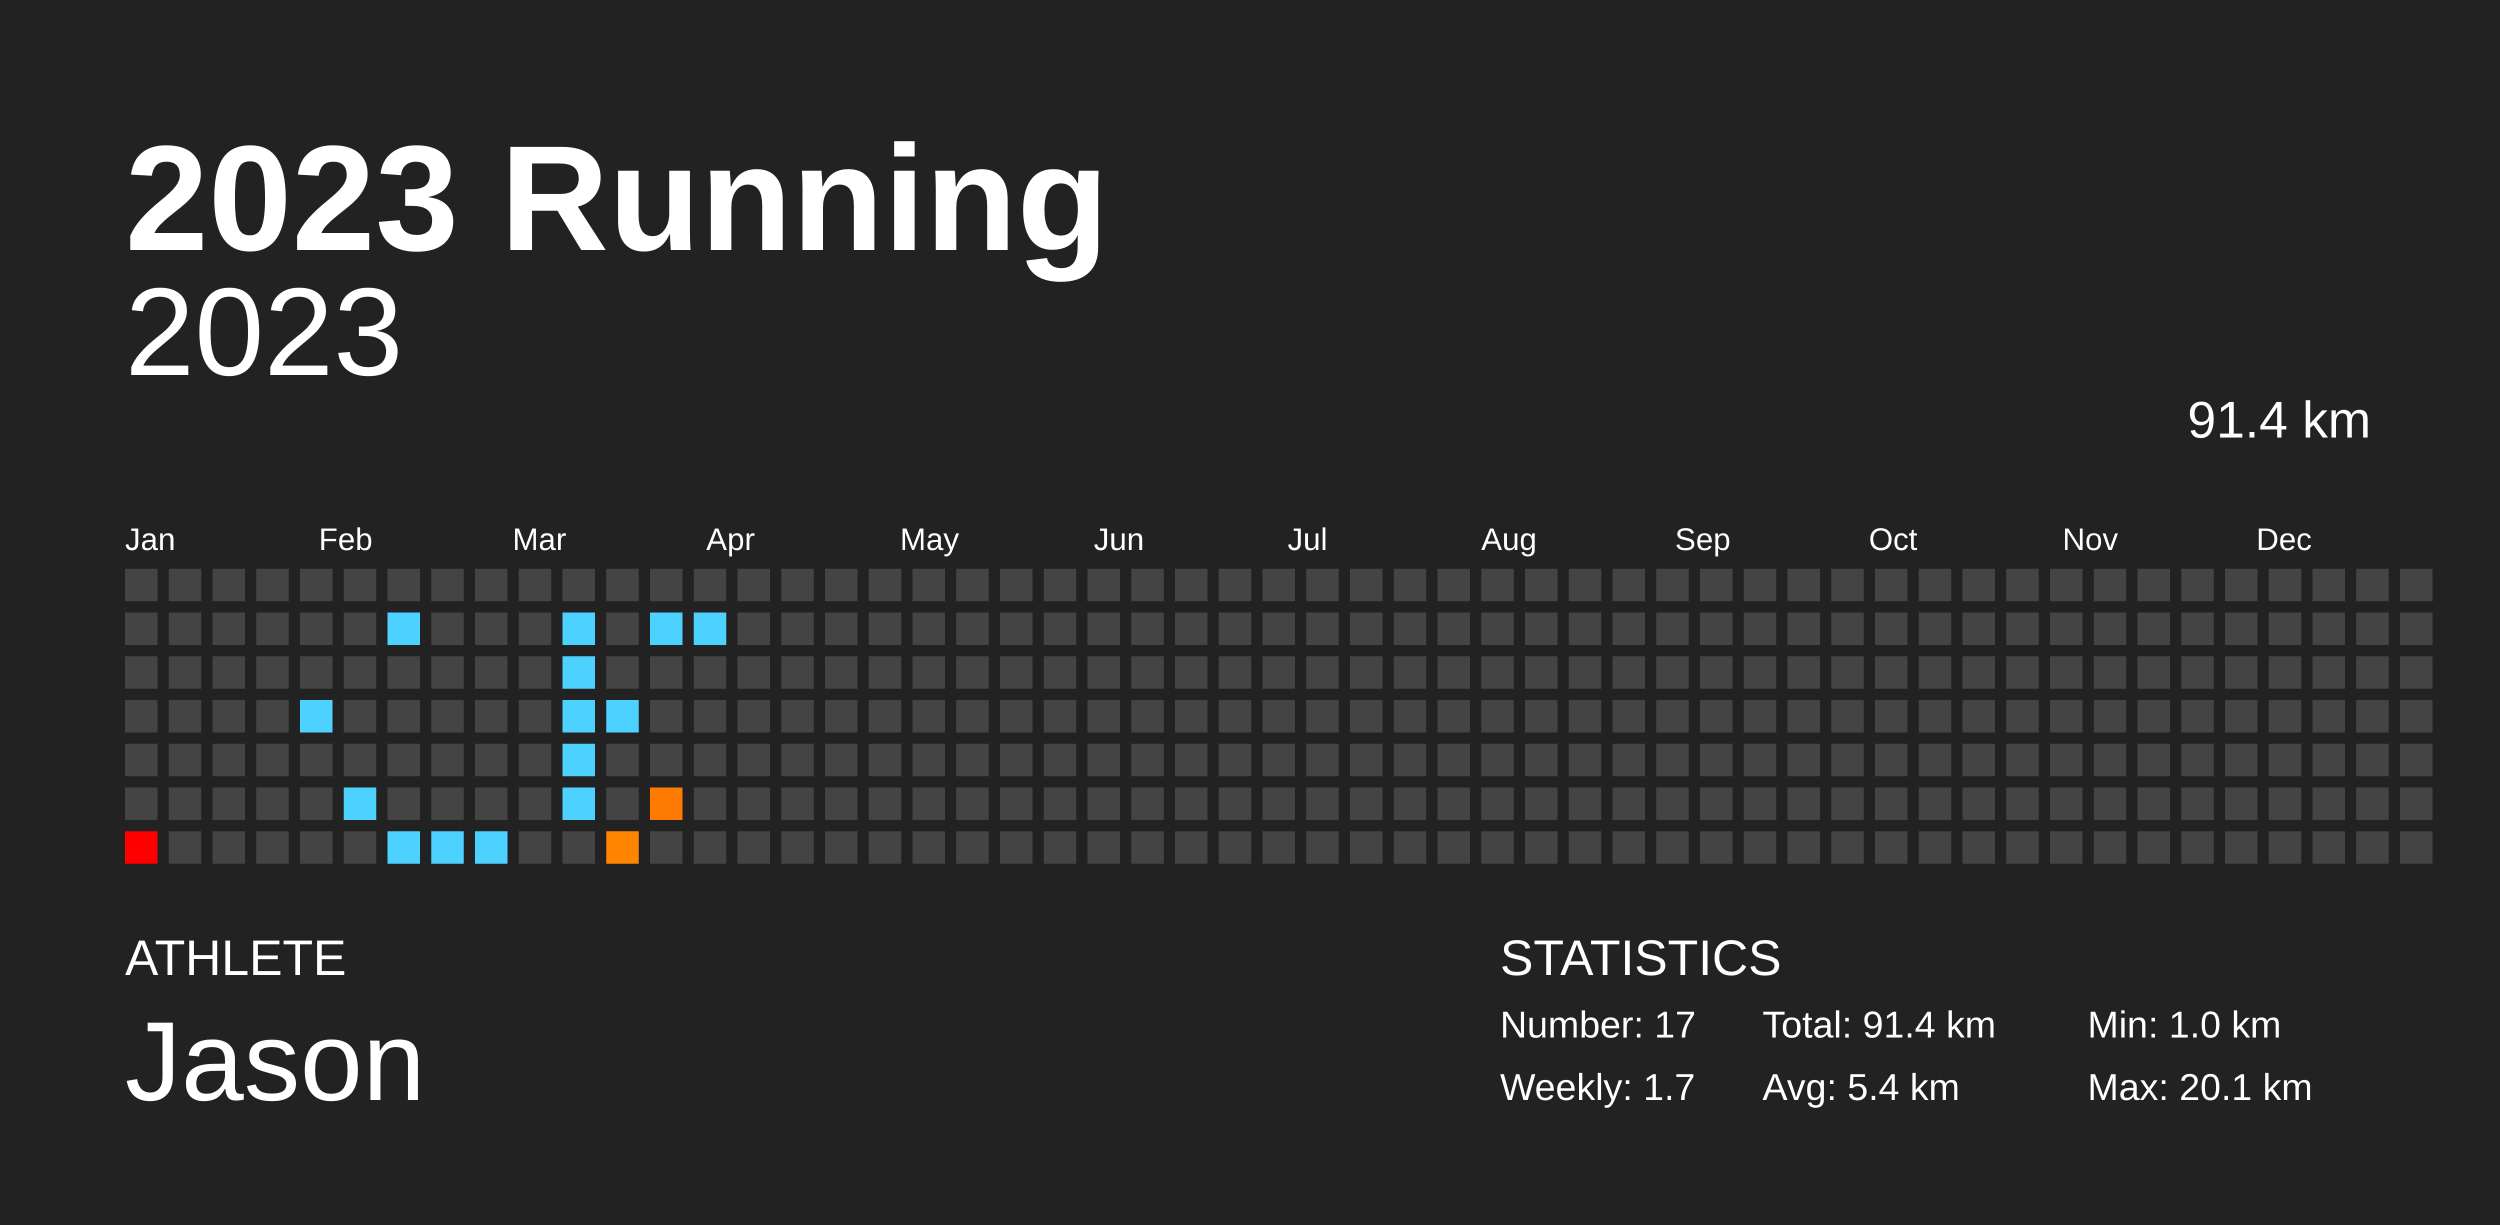
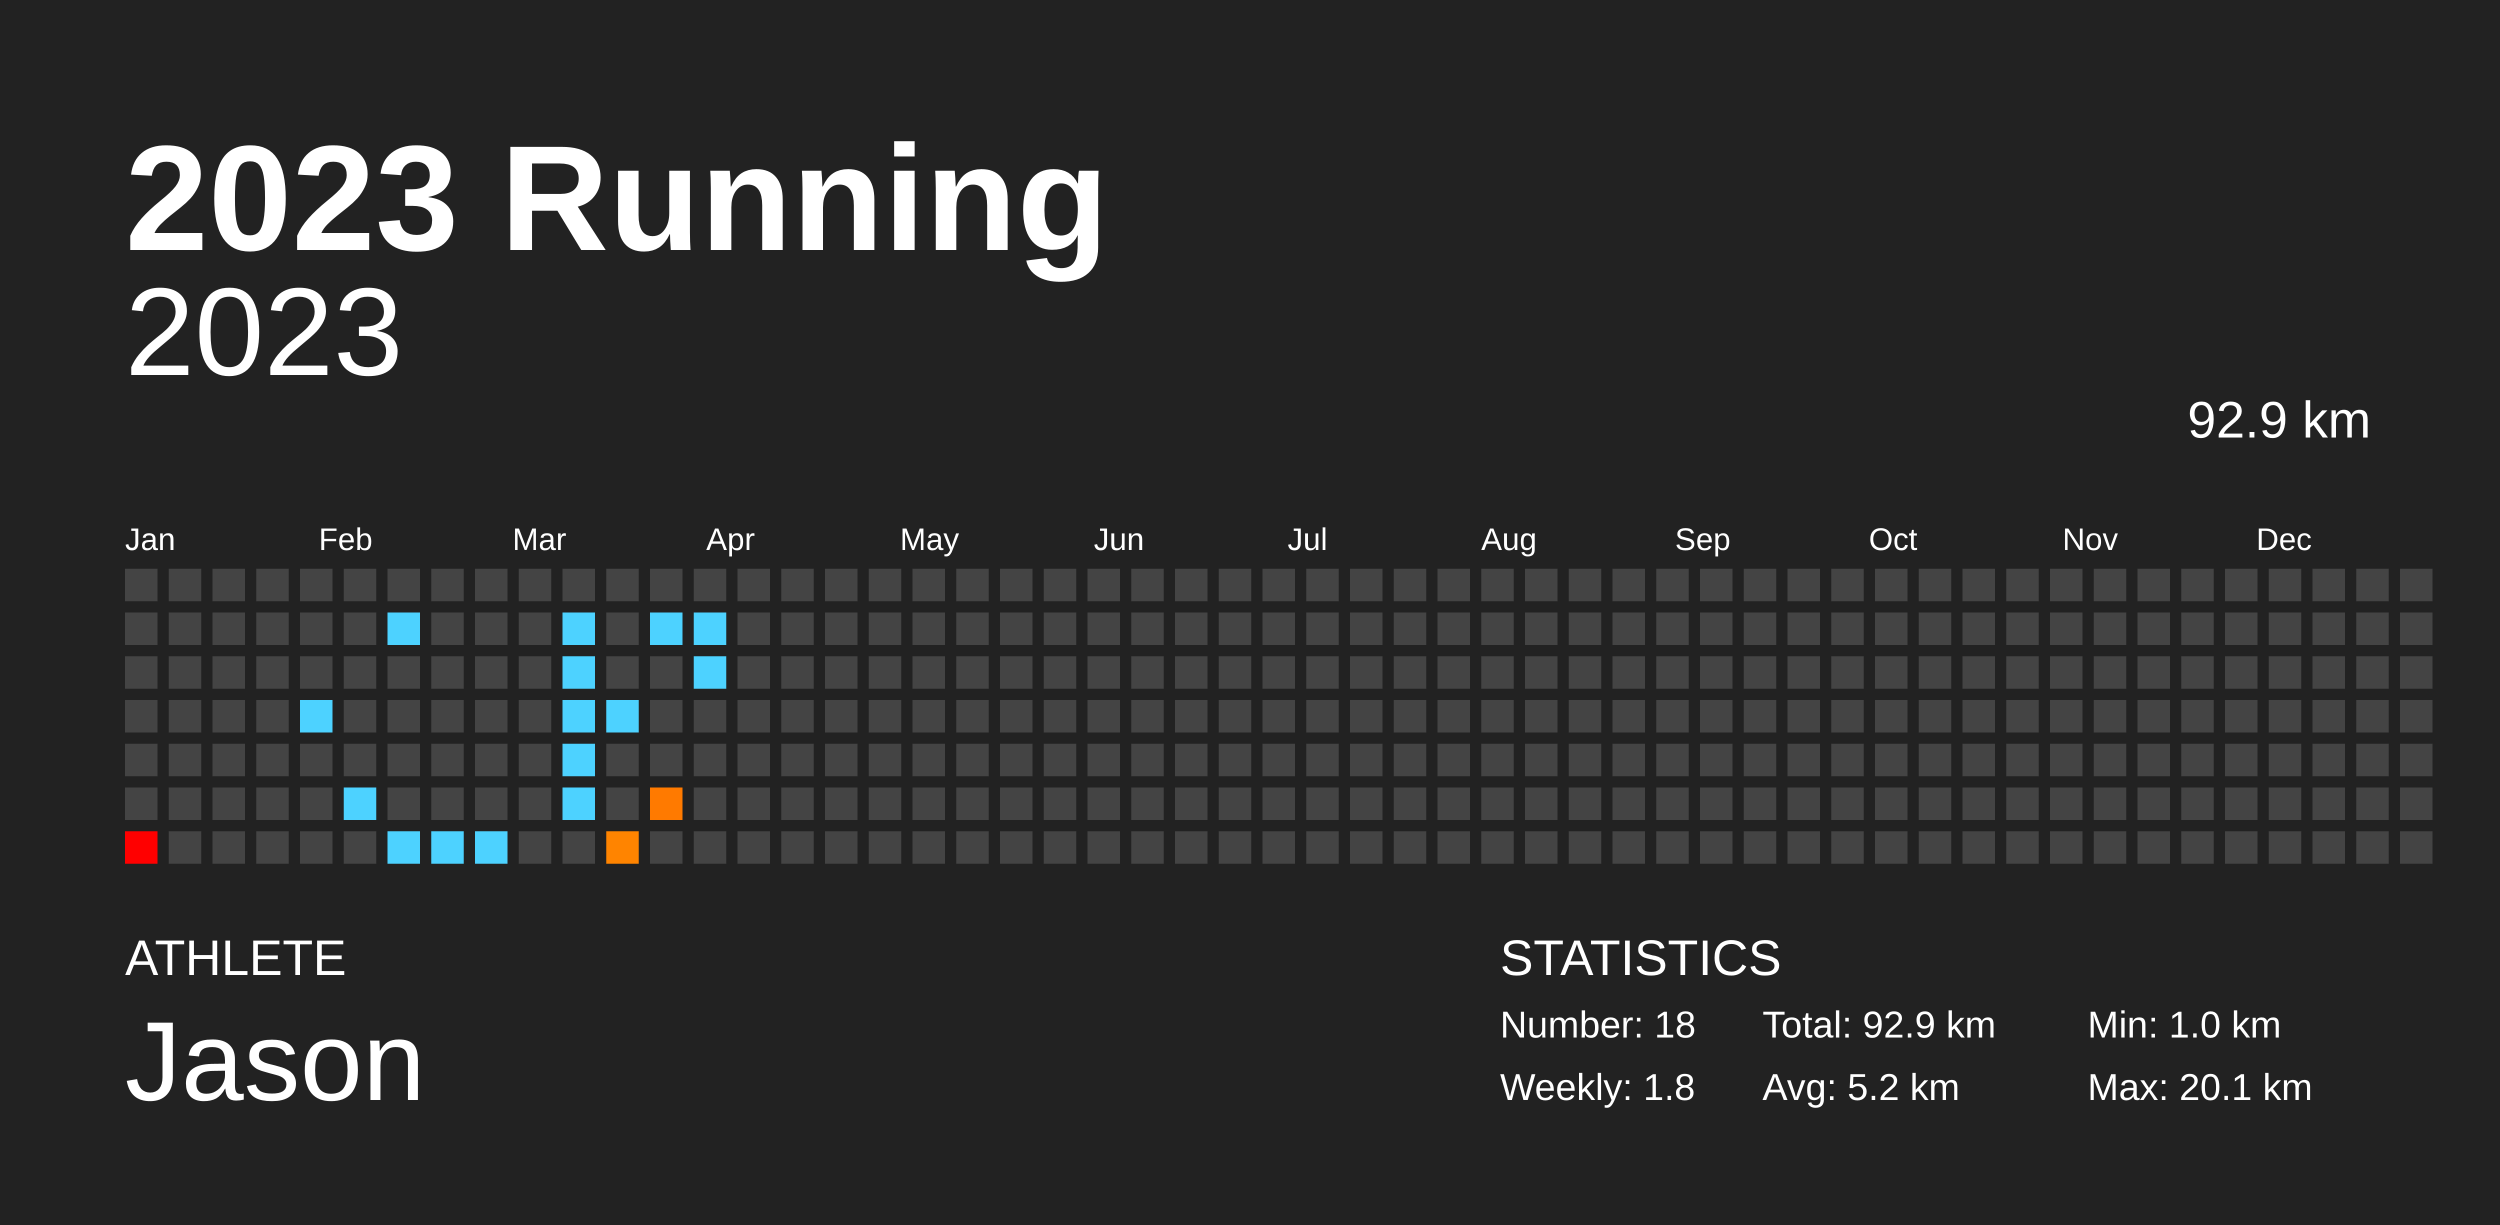
<svg xmlns="http://www.w3.org/2000/svg" baseProfile="full" height="98mm" version="1.1" viewBox="0,0,200,98" width="200mm">
  <defs />
  <rect fill="#222222" height="98" width="200" x="0" y="0" />
  <text fill="#FFFFFF" style="font-size:12px; font-family:Arial; font-weight:bold;" x="10" y="20">2023 Running</text>
  <text fill="#FFFFFF" style="font-size:4px; font-family:Arial" x="10" y="78">ATHLETE</text>
  <text fill="#FFFFFF" style="font-size:9px; font-family:Arial" x="10" y="88">Jason</text>
  <text fill="#FFFFFF" style="font-size:4px; font-family:Arial" x="120" y="78">STATISTICS</text>
-   <text fill="#FFFFFF" style="font-size:3px; font-family:Arial" x="120" y="83">Number: 17</text>
-   <text fill="#FFFFFF" style="font-size:3px; font-family:Arial" x="120" y="88">Weekly: 1.7</text>
-   <text fill="#FFFFFF" style="font-size:3px; font-family:Arial" x="141" y="83">Total: 91.4 km</text>
-   <text fill="#FFFFFF" style="font-size:3px; font-family:Arial" x="141" y="88">Avg: 5.4 km</text>
+   <text fill="#FFFFFF" style="font-size:3px; font-family:Arial" x="120" y="83">Number: 18</text>
+   <text fill="#FFFFFF" style="font-size:3px; font-family:Arial" x="120" y="88">Weekly: 1.8</text>
+   <text fill="#FFFFFF" style="font-size:3px; font-family:Arial" x="141" y="83">Total: 92.9 km</text>
+   <text fill="#FFFFFF" style="font-size:3px; font-family:Arial" x="141" y="88">Avg: 5.2 km</text>
  <text fill="#FFFFFF" style="font-size:3px; font-family:Arial" x="167" y="83">Min: 1.0 km</text>
  <text fill="#FFFFFF" style="font-size:3px; font-family:Arial" x="167" y="88">Max: 20.1 km</text>
  <text alignment-baseline="hanging" fill="#FFFFFF" style="font-size:10.0px; font-family:Arial;" x="10" y="30">2023</text>
-   <text alignment-baseline="hanging" fill="#FFFFFF" style="font-size:4.125px; font-family:Arial;" x="175" y="35">91.4 km</text>
+   <text alignment-baseline="hanging" fill="#FFFFFF" style="font-size:4.125px; font-family:Arial;" x="175" y="35">92.9 km</text>
  <text fill="#FFFFFF" style="font-size:2.5px; font-family:Arial" x="10.0" y="44">Jan</text>
  <text fill="#FFFFFF" style="font-size:2.5px; font-family:Arial" x="25.5" y="44">Feb</text>
  <text fill="#FFFFFF" style="font-size:2.5px; font-family:Arial" x="41.0" y="44">Mar</text>
  <text fill="#FFFFFF" style="font-size:2.5px; font-family:Arial" x="56.5" y="44">Apr</text>
  <text fill="#FFFFFF" style="font-size:2.5px; font-family:Arial" x="72.0" y="44">May</text>
  <text fill="#FFFFFF" style="font-size:2.5px; font-family:Arial" x="87.5" y="44">Jun</text>
  <text fill="#FFFFFF" style="font-size:2.5px; font-family:Arial" x="103.0" y="44">Jul</text>
  <text fill="#FFFFFF" style="font-size:2.5px; font-family:Arial" x="118.5" y="44">Aug</text>
  <text fill="#FFFFFF" style="font-size:2.5px; font-family:Arial" x="134.0" y="44">Sep</text>
  <text fill="#FFFFFF" style="font-size:2.5px; font-family:Arial" x="149.5" y="44">Oct</text>
  <text fill="#FFFFFF" style="font-size:2.5px; font-family:Arial" x="165.0" y="44">Nov</text>
  <text fill="#FFFFFF" style="font-size:2.5px; font-family:Arial" x="180.5" y="44">Dec</text>
  <rect fill="#444444" height="2.6" width="2.6" x="10.0" y="45.5" />
  <rect fill="#444444" height="2.6" width="2.6" x="10.0" y="49.0" />
  <rect fill="#444444" height="2.6" width="2.6" x="10.0" y="52.5" />
  <rect fill="#444444" height="2.6" width="2.6" x="10.0" y="56.0" />
  <rect fill="#444444" height="2.6" width="2.6" x="10.0" y="59.5" />
  <rect fill="#444444" height="2.6" width="2.6" x="10.0" y="63.0" />
  <rect fill="red" height="2.6" width="2.6" x="10.0" y="66.5" />
  <rect fill="#444444" height="2.6" width="2.6" x="13.5" y="45.5" />
  <rect fill="#444444" height="2.6" width="2.6" x="13.5" y="49.0" />
  <rect fill="#444444" height="2.6" width="2.6" x="13.5" y="52.5" />
  <rect fill="#444444" height="2.6" width="2.6" x="13.5" y="56.0" />
  <rect fill="#444444" height="2.6" width="2.6" x="13.5" y="59.5" />
  <rect fill="#444444" height="2.6" width="2.6" x="13.5" y="63.0" />
  <rect fill="#444444" height="2.6" width="2.6" x="13.5" y="66.5" />
  <rect fill="#444444" height="2.6" width="2.6" x="17.0" y="45.5" />
  <rect fill="#444444" height="2.6" width="2.6" x="17.0" y="49.0" />
  <rect fill="#444444" height="2.6" width="2.6" x="17.0" y="52.5" />
  <rect fill="#444444" height="2.6" width="2.6" x="17.0" y="56.0" />
  <rect fill="#444444" height="2.6" width="2.6" x="17.0" y="59.5" />
  <rect fill="#444444" height="2.6" width="2.6" x="17.0" y="63.0" />
  <rect fill="#444444" height="2.6" width="2.6" x="17.0" y="66.5" />
  <rect fill="#444444" height="2.6" width="2.6" x="20.5" y="45.5" />
  <rect fill="#444444" height="2.6" width="2.6" x="20.5" y="49.0" />
  <rect fill="#444444" height="2.6" width="2.6" x="20.5" y="52.5" />
  <rect fill="#444444" height="2.6" width="2.6" x="20.5" y="56.0" />
  <rect fill="#444444" height="2.6" width="2.6" x="20.5" y="59.5" />
  <rect fill="#444444" height="2.6" width="2.6" x="20.5" y="63.0" />
  <rect fill="#444444" height="2.6" width="2.6" x="20.5" y="66.5" />
  <rect fill="#444444" height="2.6" width="2.6" x="24.0" y="45.5" />
  <rect fill="#444444" height="2.6" width="2.6" x="24.0" y="49.0" />
  <rect fill="#444444" height="2.6" width="2.6" x="24.0" y="52.5" />
  <rect fill="#4dd2ff" height="2.6" width="2.6" x="24.0" y="56.0" />
  <rect fill="#444444" height="2.6" width="2.6" x="24.0" y="59.5" />
  <rect fill="#444444" height="2.6" width="2.6" x="24.0" y="63.0" />
  <rect fill="#444444" height="2.6" width="2.6" x="24.0" y="66.5" />
  <rect fill="#444444" height="2.6" width="2.6" x="27.5" y="45.5" />
  <rect fill="#444444" height="2.6" width="2.6" x="27.5" y="49.0" />
  <rect fill="#444444" height="2.6" width="2.6" x="27.5" y="52.5" />
  <rect fill="#444444" height="2.6" width="2.6" x="27.5" y="56.0" />
  <rect fill="#444444" height="2.6" width="2.6" x="27.5" y="59.5" />
  <rect fill="#4dd2ff" height="2.6" width="2.6" x="27.5" y="63.0" />
  <rect fill="#444444" height="2.6" width="2.6" x="27.5" y="66.5" />
  <rect fill="#444444" height="2.6" width="2.6" x="31.0" y="45.5" />
  <rect fill="#4dd2ff" height="2.6" width="2.6" x="31.0" y="49.0" />
  <rect fill="#444444" height="2.6" width="2.6" x="31.0" y="52.5" />
  <rect fill="#444444" height="2.6" width="2.6" x="31.0" y="56.0" />
  <rect fill="#444444" height="2.6" width="2.6" x="31.0" y="59.5" />
  <rect fill="#444444" height="2.6" width="2.6" x="31.0" y="63.0" />
  <rect fill="#4dd2ff" height="2.6" width="2.6" x="31.0" y="66.5" />
  <rect fill="#444444" height="2.6" width="2.6" x="34.5" y="45.5" />
  <rect fill="#444444" height="2.6" width="2.6" x="34.5" y="49.0" />
  <rect fill="#444444" height="2.6" width="2.6" x="34.5" y="52.5" />
  <rect fill="#444444" height="2.6" width="2.6" x="34.5" y="56.0" />
  <rect fill="#444444" height="2.6" width="2.6" x="34.5" y="59.5" />
  <rect fill="#444444" height="2.6" width="2.6" x="34.5" y="63.0" />
  <rect fill="#4dd2ff" height="2.6" width="2.6" x="34.5" y="66.5" />
  <rect fill="#444444" height="2.6" width="2.6" x="38.0" y="45.5" />
  <rect fill="#444444" height="2.6" width="2.6" x="38.0" y="49.0" />
  <rect fill="#444444" height="2.6" width="2.6" x="38.0" y="52.5" />
  <rect fill="#444444" height="2.6" width="2.6" x="38.0" y="56.0" />
  <rect fill="#444444" height="2.6" width="2.6" x="38.0" y="59.5" />
  <rect fill="#444444" height="2.6" width="2.6" x="38.0" y="63.0" />
  <rect fill="#4dd2ff" height="2.6" width="2.6" x="38.0" y="66.5" />
  <rect fill="#444444" height="2.6" width="2.6" x="41.5" y="45.5" />
  <rect fill="#444444" height="2.6" width="2.6" x="41.5" y="49.0" />
  <rect fill="#444444" height="2.6" width="2.6" x="41.5" y="52.5" />
  <rect fill="#444444" height="2.6" width="2.6" x="41.5" y="56.0" />
  <rect fill="#444444" height="2.6" width="2.6" x="41.5" y="59.5" />
  <rect fill="#444444" height="2.6" width="2.6" x="41.5" y="63.0" />
  <rect fill="#444444" height="2.6" width="2.6" x="41.5" y="66.5" />
  <rect fill="#444444" height="2.6" width="2.6" x="45.0" y="45.5" />
  <rect fill="#4dd2ff" height="2.6" width="2.6" x="45.0" y="49.0" />
  <rect fill="#4dd2ff" height="2.6" width="2.6" x="45.0" y="52.5" />
  <rect fill="#4dd2ff" height="2.6" width="2.6" x="45.0" y="56.0" />
  <rect fill="#4dd2ff" height="2.6" width="2.6" x="45.0" y="59.5" />
  <rect fill="#4dd2ff" height="2.6" width="2.6" x="45.0" y="63.0" />
  <rect fill="#444444" height="2.6" width="2.6" x="45.0" y="66.5" />
  <rect fill="#444444" height="2.6" width="2.6" x="48.5" y="45.5" />
  <rect fill="#444444" height="2.6" width="2.6" x="48.5" y="49.0" />
  <rect fill="#444444" height="2.6" width="2.6" x="48.5" y="52.5" />
  <rect fill="#4dd2ff" height="2.6" width="2.6" x="48.5" y="56.0" />
  <rect fill="#444444" height="2.6" width="2.6" x="48.5" y="59.5" />
  <rect fill="#444444" height="2.6" width="2.6" x="48.5" y="63.0" />
  <rect fill="#ff8400" height="2.6" width="2.6" x="48.5" y="66.5" />
  <rect fill="#444444" height="2.6" width="2.6" x="52.0" y="45.5" />
  <rect fill="#4dd2ff" height="2.6" width="2.6" x="52.0" y="49.0" />
  <rect fill="#444444" height="2.6" width="2.6" x="52.0" y="52.5" />
  <rect fill="#444444" height="2.6" width="2.6" x="52.0" y="56.0" />
  <rect fill="#444444" height="2.6" width="2.6" x="52.0" y="59.5" />
  <rect fill="#ff7a00" height="2.6" width="2.6" x="52.0" y="63.0" />
  <rect fill="#444444" height="2.6" width="2.6" x="52.0" y="66.5" />
  <rect fill="#444444" height="2.6" width="2.6" x="55.5" y="45.5" />
  <rect fill="#4dd2ff" height="2.6" width="2.6" x="55.5" y="49.0" />
-   <rect fill="#444444" height="2.6" width="2.6" x="55.5" y="52.5" />
+   <rect fill="#4dd2ff" height="2.6" width="2.6" x="55.5" y="52.5" />
  <rect fill="#444444" height="2.6" width="2.6" x="55.5" y="56.0" />
  <rect fill="#444444" height="2.6" width="2.6" x="55.5" y="59.5" />
  <rect fill="#444444" height="2.6" width="2.6" x="55.5" y="63.0" />
  <rect fill="#444444" height="2.6" width="2.6" x="55.5" y="66.5" />
  <rect fill="#444444" height="2.6" width="2.6" x="59.0" y="45.5" />
  <rect fill="#444444" height="2.6" width="2.6" x="59.0" y="49.0" />
  <rect fill="#444444" height="2.6" width="2.6" x="59.0" y="52.5" />
  <rect fill="#444444" height="2.6" width="2.6" x="59.0" y="56.0" />
  <rect fill="#444444" height="2.6" width="2.6" x="59.0" y="59.5" />
  <rect fill="#444444" height="2.6" width="2.6" x="59.0" y="63.0" />
  <rect fill="#444444" height="2.6" width="2.6" x="59.0" y="66.5" />
  <rect fill="#444444" height="2.6" width="2.6" x="62.5" y="45.5" />
  <rect fill="#444444" height="2.6" width="2.6" x="62.5" y="49.0" />
  <rect fill="#444444" height="2.6" width="2.6" x="62.5" y="52.5" />
  <rect fill="#444444" height="2.6" width="2.6" x="62.5" y="56.0" />
  <rect fill="#444444" height="2.6" width="2.6" x="62.5" y="59.5" />
  <rect fill="#444444" height="2.6" width="2.6" x="62.5" y="63.0" />
  <rect fill="#444444" height="2.6" width="2.6" x="62.5" y="66.5" />
  <rect fill="#444444" height="2.6" width="2.6" x="66.0" y="45.5" />
  <rect fill="#444444" height="2.6" width="2.6" x="66.0" y="49.0" />
  <rect fill="#444444" height="2.6" width="2.6" x="66.0" y="52.5" />
  <rect fill="#444444" height="2.6" width="2.6" x="66.0" y="56.0" />
  <rect fill="#444444" height="2.6" width="2.6" x="66.0" y="59.5" />
  <rect fill="#444444" height="2.6" width="2.6" x="66.0" y="63.0" />
  <rect fill="#444444" height="2.6" width="2.6" x="66.0" y="66.5" />
  <rect fill="#444444" height="2.6" width="2.6" x="69.5" y="45.5" />
  <rect fill="#444444" height="2.6" width="2.6" x="69.5" y="49.0" />
  <rect fill="#444444" height="2.6" width="2.6" x="69.5" y="52.5" />
  <rect fill="#444444" height="2.6" width="2.6" x="69.5" y="56.0" />
  <rect fill="#444444" height="2.6" width="2.6" x="69.5" y="59.5" />
  <rect fill="#444444" height="2.6" width="2.6" x="69.5" y="63.0" />
  <rect fill="#444444" height="2.6" width="2.6" x="69.5" y="66.5" />
  <rect fill="#444444" height="2.6" width="2.6" x="73.0" y="45.5" />
  <rect fill="#444444" height="2.6" width="2.6" x="73.0" y="49.0" />
  <rect fill="#444444" height="2.6" width="2.6" x="73.0" y="52.5" />
  <rect fill="#444444" height="2.6" width="2.6" x="73.0" y="56.0" />
  <rect fill="#444444" height="2.6" width="2.6" x="73.0" y="59.5" />
  <rect fill="#444444" height="2.6" width="2.6" x="73.0" y="63.0" />
  <rect fill="#444444" height="2.6" width="2.6" x="73.0" y="66.5" />
  <rect fill="#444444" height="2.6" width="2.6" x="76.5" y="45.5" />
  <rect fill="#444444" height="2.6" width="2.6" x="76.5" y="49.0" />
  <rect fill="#444444" height="2.6" width="2.6" x="76.5" y="52.5" />
  <rect fill="#444444" height="2.6" width="2.6" x="76.5" y="56.0" />
  <rect fill="#444444" height="2.6" width="2.6" x="76.5" y="59.5" />
  <rect fill="#444444" height="2.6" width="2.6" x="76.5" y="63.0" />
  <rect fill="#444444" height="2.6" width="2.6" x="76.5" y="66.5" />
  <rect fill="#444444" height="2.6" width="2.6" x="80.0" y="45.5" />
  <rect fill="#444444" height="2.6" width="2.6" x="80.0" y="49.0" />
  <rect fill="#444444" height="2.6" width="2.6" x="80.0" y="52.5" />
  <rect fill="#444444" height="2.6" width="2.6" x="80.0" y="56.0" />
  <rect fill="#444444" height="2.6" width="2.6" x="80.0" y="59.5" />
  <rect fill="#444444" height="2.6" width="2.6" x="80.0" y="63.0" />
  <rect fill="#444444" height="2.6" width="2.6" x="80.0" y="66.5" />
  <rect fill="#444444" height="2.6" width="2.6" x="83.5" y="45.5" />
  <rect fill="#444444" height="2.6" width="2.6" x="83.5" y="49.0" />
  <rect fill="#444444" height="2.6" width="2.6" x="83.5" y="52.5" />
  <rect fill="#444444" height="2.6" width="2.6" x="83.5" y="56.0" />
  <rect fill="#444444" height="2.6" width="2.6" x="83.5" y="59.5" />
  <rect fill="#444444" height="2.6" width="2.6" x="83.5" y="63.0" />
  <rect fill="#444444" height="2.6" width="2.6" x="83.5" y="66.5" />
  <rect fill="#444444" height="2.6" width="2.6" x="87.0" y="45.5" />
  <rect fill="#444444" height="2.6" width="2.6" x="87.0" y="49.0" />
  <rect fill="#444444" height="2.6" width="2.6" x="87.0" y="52.5" />
  <rect fill="#444444" height="2.6" width="2.6" x="87.0" y="56.0" />
  <rect fill="#444444" height="2.6" width="2.6" x="87.0" y="59.5" />
  <rect fill="#444444" height="2.6" width="2.6" x="87.0" y="63.0" />
  <rect fill="#444444" height="2.6" width="2.6" x="87.0" y="66.5" />
  <rect fill="#444444" height="2.6" width="2.6" x="90.5" y="45.5" />
  <rect fill="#444444" height="2.6" width="2.6" x="90.5" y="49.0" />
  <rect fill="#444444" height="2.6" width="2.6" x="90.5" y="52.5" />
  <rect fill="#444444" height="2.6" width="2.6" x="90.5" y="56.0" />
  <rect fill="#444444" height="2.6" width="2.6" x="90.5" y="59.5" />
  <rect fill="#444444" height="2.6" width="2.6" x="90.5" y="63.0" />
  <rect fill="#444444" height="2.6" width="2.6" x="90.5" y="66.5" />
  <rect fill="#444444" height="2.6" width="2.6" x="94.0" y="45.5" />
  <rect fill="#444444" height="2.6" width="2.6" x="94.0" y="49.0" />
  <rect fill="#444444" height="2.6" width="2.6" x="94.0" y="52.5" />
  <rect fill="#444444" height="2.6" width="2.6" x="94.0" y="56.0" />
  <rect fill="#444444" height="2.6" width="2.6" x="94.0" y="59.5" />
  <rect fill="#444444" height="2.6" width="2.6" x="94.0" y="63.0" />
  <rect fill="#444444" height="2.6" width="2.6" x="94.0" y="66.5" />
  <rect fill="#444444" height="2.6" width="2.6" x="97.5" y="45.5" />
  <rect fill="#444444" height="2.6" width="2.6" x="97.5" y="49.0" />
  <rect fill="#444444" height="2.6" width="2.6" x="97.5" y="52.5" />
  <rect fill="#444444" height="2.6" width="2.6" x="97.5" y="56.0" />
  <rect fill="#444444" height="2.6" width="2.6" x="97.5" y="59.5" />
  <rect fill="#444444" height="2.6" width="2.6" x="97.5" y="63.0" />
  <rect fill="#444444" height="2.6" width="2.6" x="97.5" y="66.5" />
  <rect fill="#444444" height="2.6" width="2.6" x="101.0" y="45.5" />
  <rect fill="#444444" height="2.6" width="2.6" x="101.0" y="49.0" />
  <rect fill="#444444" height="2.6" width="2.6" x="101.0" y="52.5" />
  <rect fill="#444444" height="2.6" width="2.6" x="101.0" y="56.0" />
  <rect fill="#444444" height="2.6" width="2.6" x="101.0" y="59.5" />
  <rect fill="#444444" height="2.6" width="2.6" x="101.0" y="63.0" />
  <rect fill="#444444" height="2.6" width="2.6" x="101.0" y="66.5" />
  <rect fill="#444444" height="2.6" width="2.6" x="104.5" y="45.5" />
  <rect fill="#444444" height="2.6" width="2.6" x="104.5" y="49.0" />
  <rect fill="#444444" height="2.6" width="2.6" x="104.5" y="52.5" />
  <rect fill="#444444" height="2.6" width="2.6" x="104.5" y="56.0" />
  <rect fill="#444444" height="2.6" width="2.6" x="104.5" y="59.5" />
  <rect fill="#444444" height="2.6" width="2.6" x="104.5" y="63.0" />
  <rect fill="#444444" height="2.6" width="2.6" x="104.5" y="66.5" />
  <rect fill="#444444" height="2.6" width="2.6" x="108.0" y="45.5" />
  <rect fill="#444444" height="2.6" width="2.6" x="108.0" y="49.0" />
  <rect fill="#444444" height="2.6" width="2.6" x="108.0" y="52.5" />
  <rect fill="#444444" height="2.6" width="2.6" x="108.0" y="56.0" />
  <rect fill="#444444" height="2.6" width="2.6" x="108.0" y="59.5" />
  <rect fill="#444444" height="2.6" width="2.6" x="108.0" y="63.0" />
  <rect fill="#444444" height="2.6" width="2.6" x="108.0" y="66.5" />
  <rect fill="#444444" height="2.6" width="2.6" x="111.5" y="45.5" />
  <rect fill="#444444" height="2.6" width="2.6" x="111.5" y="49.0" />
  <rect fill="#444444" height="2.6" width="2.6" x="111.5" y="52.5" />
  <rect fill="#444444" height="2.6" width="2.6" x="111.5" y="56.0" />
  <rect fill="#444444" height="2.6" width="2.6" x="111.5" y="59.5" />
  <rect fill="#444444" height="2.6" width="2.6" x="111.5" y="63.0" />
  <rect fill="#444444" height="2.6" width="2.6" x="111.5" y="66.5" />
  <rect fill="#444444" height="2.6" width="2.6" x="115.0" y="45.5" />
  <rect fill="#444444" height="2.6" width="2.6" x="115.0" y="49.0" />
  <rect fill="#444444" height="2.6" width="2.6" x="115.0" y="52.5" />
  <rect fill="#444444" height="2.6" width="2.6" x="115.0" y="56.0" />
  <rect fill="#444444" height="2.6" width="2.6" x="115.0" y="59.5" />
  <rect fill="#444444" height="2.6" width="2.6" x="115.0" y="63.0" />
  <rect fill="#444444" height="2.6" width="2.6" x="115.0" y="66.5" />
  <rect fill="#444444" height="2.6" width="2.6" x="118.5" y="45.5" />
  <rect fill="#444444" height="2.6" width="2.6" x="118.5" y="49.0" />
  <rect fill="#444444" height="2.6" width="2.6" x="118.5" y="52.5" />
  <rect fill="#444444" height="2.6" width="2.6" x="118.5" y="56.0" />
  <rect fill="#444444" height="2.6" width="2.6" x="118.5" y="59.5" />
  <rect fill="#444444" height="2.6" width="2.6" x="118.5" y="63.0" />
  <rect fill="#444444" height="2.6" width="2.6" x="118.5" y="66.5" />
  <rect fill="#444444" height="2.6" width="2.6" x="122.0" y="45.5" />
  <rect fill="#444444" height="2.6" width="2.6" x="122.0" y="49.0" />
  <rect fill="#444444" height="2.6" width="2.6" x="122.0" y="52.5" />
  <rect fill="#444444" height="2.6" width="2.6" x="122.0" y="56.0" />
  <rect fill="#444444" height="2.6" width="2.6" x="122.0" y="59.5" />
  <rect fill="#444444" height="2.6" width="2.6" x="122.0" y="63.0" />
  <rect fill="#444444" height="2.6" width="2.6" x="122.0" y="66.5" />
  <rect fill="#444444" height="2.6" width="2.6" x="125.5" y="45.5" />
  <rect fill="#444444" height="2.6" width="2.6" x="125.5" y="49.0" />
  <rect fill="#444444" height="2.6" width="2.6" x="125.5" y="52.5" />
  <rect fill="#444444" height="2.6" width="2.6" x="125.5" y="56.0" />
  <rect fill="#444444" height="2.6" width="2.6" x="125.5" y="59.5" />
  <rect fill="#444444" height="2.6" width="2.6" x="125.5" y="63.0" />
  <rect fill="#444444" height="2.6" width="2.6" x="125.5" y="66.5" />
  <rect fill="#444444" height="2.6" width="2.6" x="129.0" y="45.5" />
  <rect fill="#444444" height="2.6" width="2.6" x="129.0" y="49.0" />
  <rect fill="#444444" height="2.6" width="2.6" x="129.0" y="52.5" />
  <rect fill="#444444" height="2.6" width="2.6" x="129.0" y="56.0" />
  <rect fill="#444444" height="2.6" width="2.6" x="129.0" y="59.5" />
  <rect fill="#444444" height="2.6" width="2.6" x="129.0" y="63.0" />
  <rect fill="#444444" height="2.6" width="2.6" x="129.0" y="66.5" />
  <rect fill="#444444" height="2.6" width="2.6" x="132.5" y="45.5" />
  <rect fill="#444444" height="2.6" width="2.6" x="132.5" y="49.0" />
  <rect fill="#444444" height="2.6" width="2.6" x="132.5" y="52.5" />
  <rect fill="#444444" height="2.6" width="2.6" x="132.5" y="56.0" />
  <rect fill="#444444" height="2.6" width="2.6" x="132.5" y="59.5" />
  <rect fill="#444444" height="2.6" width="2.6" x="132.5" y="63.0" />
  <rect fill="#444444" height="2.6" width="2.6" x="132.5" y="66.5" />
  <rect fill="#444444" height="2.6" width="2.6" x="136.0" y="45.5" />
  <rect fill="#444444" height="2.6" width="2.6" x="136.0" y="49.0" />
  <rect fill="#444444" height="2.6" width="2.6" x="136.0" y="52.5" />
  <rect fill="#444444" height="2.6" width="2.6" x="136.0" y="56.0" />
  <rect fill="#444444" height="2.6" width="2.6" x="136.0" y="59.5" />
  <rect fill="#444444" height="2.6" width="2.6" x="136.0" y="63.0" />
  <rect fill="#444444" height="2.6" width="2.6" x="136.0" y="66.5" />
  <rect fill="#444444" height="2.6" width="2.6" x="139.5" y="45.5" />
  <rect fill="#444444" height="2.6" width="2.6" x="139.5" y="49.0" />
  <rect fill="#444444" height="2.6" width="2.6" x="139.5" y="52.5" />
  <rect fill="#444444" height="2.6" width="2.6" x="139.5" y="56.0" />
  <rect fill="#444444" height="2.6" width="2.6" x="139.5" y="59.5" />
  <rect fill="#444444" height="2.6" width="2.6" x="139.5" y="63.0" />
  <rect fill="#444444" height="2.6" width="2.6" x="139.5" y="66.5" />
  <rect fill="#444444" height="2.6" width="2.6" x="143.0" y="45.5" />
  <rect fill="#444444" height="2.6" width="2.6" x="143.0" y="49.0" />
  <rect fill="#444444" height="2.6" width="2.6" x="143.0" y="52.5" />
  <rect fill="#444444" height="2.6" width="2.6" x="143.0" y="56.0" />
  <rect fill="#444444" height="2.6" width="2.6" x="143.0" y="59.5" />
  <rect fill="#444444" height="2.6" width="2.6" x="143.0" y="63.0" />
  <rect fill="#444444" height="2.6" width="2.6" x="143.0" y="66.5" />
  <rect fill="#444444" height="2.6" width="2.6" x="146.5" y="45.5" />
  <rect fill="#444444" height="2.6" width="2.6" x="146.5" y="49.0" />
  <rect fill="#444444" height="2.6" width="2.6" x="146.5" y="52.5" />
  <rect fill="#444444" height="2.6" width="2.6" x="146.5" y="56.0" />
  <rect fill="#444444" height="2.6" width="2.6" x="146.5" y="59.5" />
  <rect fill="#444444" height="2.6" width="2.6" x="146.5" y="63.0" />
  <rect fill="#444444" height="2.6" width="2.6" x="146.5" y="66.5" />
  <rect fill="#444444" height="2.6" width="2.6" x="150.0" y="45.5" />
  <rect fill="#444444" height="2.6" width="2.6" x="150.0" y="49.0" />
  <rect fill="#444444" height="2.6" width="2.6" x="150.0" y="52.5" />
  <rect fill="#444444" height="2.6" width="2.6" x="150.0" y="56.0" />
  <rect fill="#444444" height="2.6" width="2.6" x="150.0" y="59.5" />
  <rect fill="#444444" height="2.6" width="2.6" x="150.0" y="63.0" />
  <rect fill="#444444" height="2.6" width="2.6" x="150.0" y="66.5" />
  <rect fill="#444444" height="2.6" width="2.6" x="153.5" y="45.5" />
  <rect fill="#444444" height="2.6" width="2.6" x="153.5" y="49.0" />
  <rect fill="#444444" height="2.6" width="2.6" x="153.5" y="52.5" />
  <rect fill="#444444" height="2.6" width="2.6" x="153.5" y="56.0" />
  <rect fill="#444444" height="2.6" width="2.6" x="153.5" y="59.5" />
  <rect fill="#444444" height="2.6" width="2.6" x="153.5" y="63.0" />
  <rect fill="#444444" height="2.6" width="2.6" x="153.5" y="66.5" />
  <rect fill="#444444" height="2.6" width="2.6" x="157.0" y="45.5" />
  <rect fill="#444444" height="2.6" width="2.6" x="157.0" y="49.0" />
  <rect fill="#444444" height="2.6" width="2.6" x="157.0" y="52.5" />
  <rect fill="#444444" height="2.6" width="2.6" x="157.0" y="56.0" />
  <rect fill="#444444" height="2.6" width="2.6" x="157.0" y="59.5" />
  <rect fill="#444444" height="2.6" width="2.6" x="157.0" y="63.0" />
  <rect fill="#444444" height="2.6" width="2.6" x="157.0" y="66.5" />
  <rect fill="#444444" height="2.6" width="2.6" x="160.5" y="45.5" />
  <rect fill="#444444" height="2.6" width="2.6" x="160.5" y="49.0" />
  <rect fill="#444444" height="2.6" width="2.6" x="160.5" y="52.5" />
  <rect fill="#444444" height="2.6" width="2.6" x="160.5" y="56.0" />
  <rect fill="#444444" height="2.6" width="2.6" x="160.5" y="59.5" />
  <rect fill="#444444" height="2.6" width="2.6" x="160.5" y="63.0" />
  <rect fill="#444444" height="2.6" width="2.6" x="160.5" y="66.5" />
  <rect fill="#444444" height="2.6" width="2.6" x="164.0" y="45.5" />
  <rect fill="#444444" height="2.6" width="2.6" x="164.0" y="49.0" />
  <rect fill="#444444" height="2.6" width="2.6" x="164.0" y="52.5" />
  <rect fill="#444444" height="2.6" width="2.6" x="164.0" y="56.0" />
  <rect fill="#444444" height="2.6" width="2.6" x="164.0" y="59.5" />
  <rect fill="#444444" height="2.6" width="2.6" x="164.0" y="63.0" />
  <rect fill="#444444" height="2.6" width="2.6" x="164.0" y="66.5" />
  <rect fill="#444444" height="2.6" width="2.6" x="167.5" y="45.5" />
  <rect fill="#444444" height="2.6" width="2.6" x="167.5" y="49.0" />
  <rect fill="#444444" height="2.6" width="2.6" x="167.5" y="52.5" />
  <rect fill="#444444" height="2.6" width="2.6" x="167.5" y="56.0" />
  <rect fill="#444444" height="2.6" width="2.6" x="167.5" y="59.5" />
  <rect fill="#444444" height="2.6" width="2.6" x="167.5" y="63.0" />
  <rect fill="#444444" height="2.6" width="2.6" x="167.5" y="66.5" />
  <rect fill="#444444" height="2.6" width="2.6" x="171.0" y="45.5" />
  <rect fill="#444444" height="2.6" width="2.6" x="171.0" y="49.0" />
  <rect fill="#444444" height="2.6" width="2.6" x="171.0" y="52.5" />
  <rect fill="#444444" height="2.6" width="2.6" x="171.0" y="56.0" />
  <rect fill="#444444" height="2.6" width="2.6" x="171.0" y="59.5" />
  <rect fill="#444444" height="2.6" width="2.6" x="171.0" y="63.0" />
  <rect fill="#444444" height="2.6" width="2.6" x="171.0" y="66.5" />
  <rect fill="#444444" height="2.6" width="2.6" x="174.5" y="45.5" />
  <rect fill="#444444" height="2.6" width="2.6" x="174.5" y="49.0" />
  <rect fill="#444444" height="2.6" width="2.6" x="174.5" y="52.5" />
  <rect fill="#444444" height="2.6" width="2.6" x="174.5" y="56.0" />
  <rect fill="#444444" height="2.6" width="2.6" x="174.5" y="59.5" />
  <rect fill="#444444" height="2.6" width="2.6" x="174.5" y="63.0" />
  <rect fill="#444444" height="2.6" width="2.6" x="174.5" y="66.5" />
  <rect fill="#444444" height="2.6" width="2.6" x="178.0" y="45.5" />
  <rect fill="#444444" height="2.6" width="2.6" x="178.0" y="49.0" />
  <rect fill="#444444" height="2.6" width="2.6" x="178.0" y="52.5" />
  <rect fill="#444444" height="2.6" width="2.6" x="178.0" y="56.0" />
  <rect fill="#444444" height="2.6" width="2.6" x="178.0" y="59.5" />
  <rect fill="#444444" height="2.6" width="2.6" x="178.0" y="63.0" />
  <rect fill="#444444" height="2.6" width="2.6" x="178.0" y="66.5" />
  <rect fill="#444444" height="2.6" width="2.6" x="181.5" y="45.5" />
  <rect fill="#444444" height="2.6" width="2.6" x="181.5" y="49.0" />
  <rect fill="#444444" height="2.6" width="2.6" x="181.5" y="52.5" />
  <rect fill="#444444" height="2.6" width="2.6" x="181.5" y="56.0" />
  <rect fill="#444444" height="2.6" width="2.6" x="181.5" y="59.5" />
  <rect fill="#444444" height="2.6" width="2.6" x="181.5" y="63.0" />
  <rect fill="#444444" height="2.6" width="2.6" x="181.5" y="66.5" />
  <rect fill="#444444" height="2.6" width="2.6" x="185.0" y="45.5" />
  <rect fill="#444444" height="2.6" width="2.6" x="185.0" y="49.0" />
  <rect fill="#444444" height="2.6" width="2.6" x="185.0" y="52.5" />
  <rect fill="#444444" height="2.6" width="2.6" x="185.0" y="56.0" />
  <rect fill="#444444" height="2.6" width="2.6" x="185.0" y="59.5" />
  <rect fill="#444444" height="2.6" width="2.6" x="185.0" y="63.0" />
  <rect fill="#444444" height="2.6" width="2.6" x="185.0" y="66.5" />
  <rect fill="#444444" height="2.6" width="2.6" x="188.5" y="45.5" />
  <rect fill="#444444" height="2.6" width="2.6" x="188.5" y="49.0" />
  <rect fill="#444444" height="2.6" width="2.6" x="188.5" y="52.5" />
  <rect fill="#444444" height="2.6" width="2.6" x="188.5" y="56.0" />
  <rect fill="#444444" height="2.6" width="2.6" x="188.5" y="59.5" />
  <rect fill="#444444" height="2.6" width="2.6" x="188.5" y="63.0" />
  <rect fill="#444444" height="2.6" width="2.6" x="188.5" y="66.5" />
  <rect fill="#444444" height="2.6" width="2.6" x="192.0" y="45.5" />
  <rect fill="#444444" height="2.6" width="2.6" x="192.0" y="49.0" />
  <rect fill="#444444" height="2.6" width="2.6" x="192.0" y="52.5" />
  <rect fill="#444444" height="2.6" width="2.6" x="192.0" y="56.0" />
  <rect fill="#444444" height="2.6" width="2.6" x="192.0" y="59.5" />
  <rect fill="#444444" height="2.6" width="2.6" x="192.0" y="63.0" />
  <rect fill="#444444" height="2.6" width="2.6" x="192.0" y="66.5" />
</svg>
